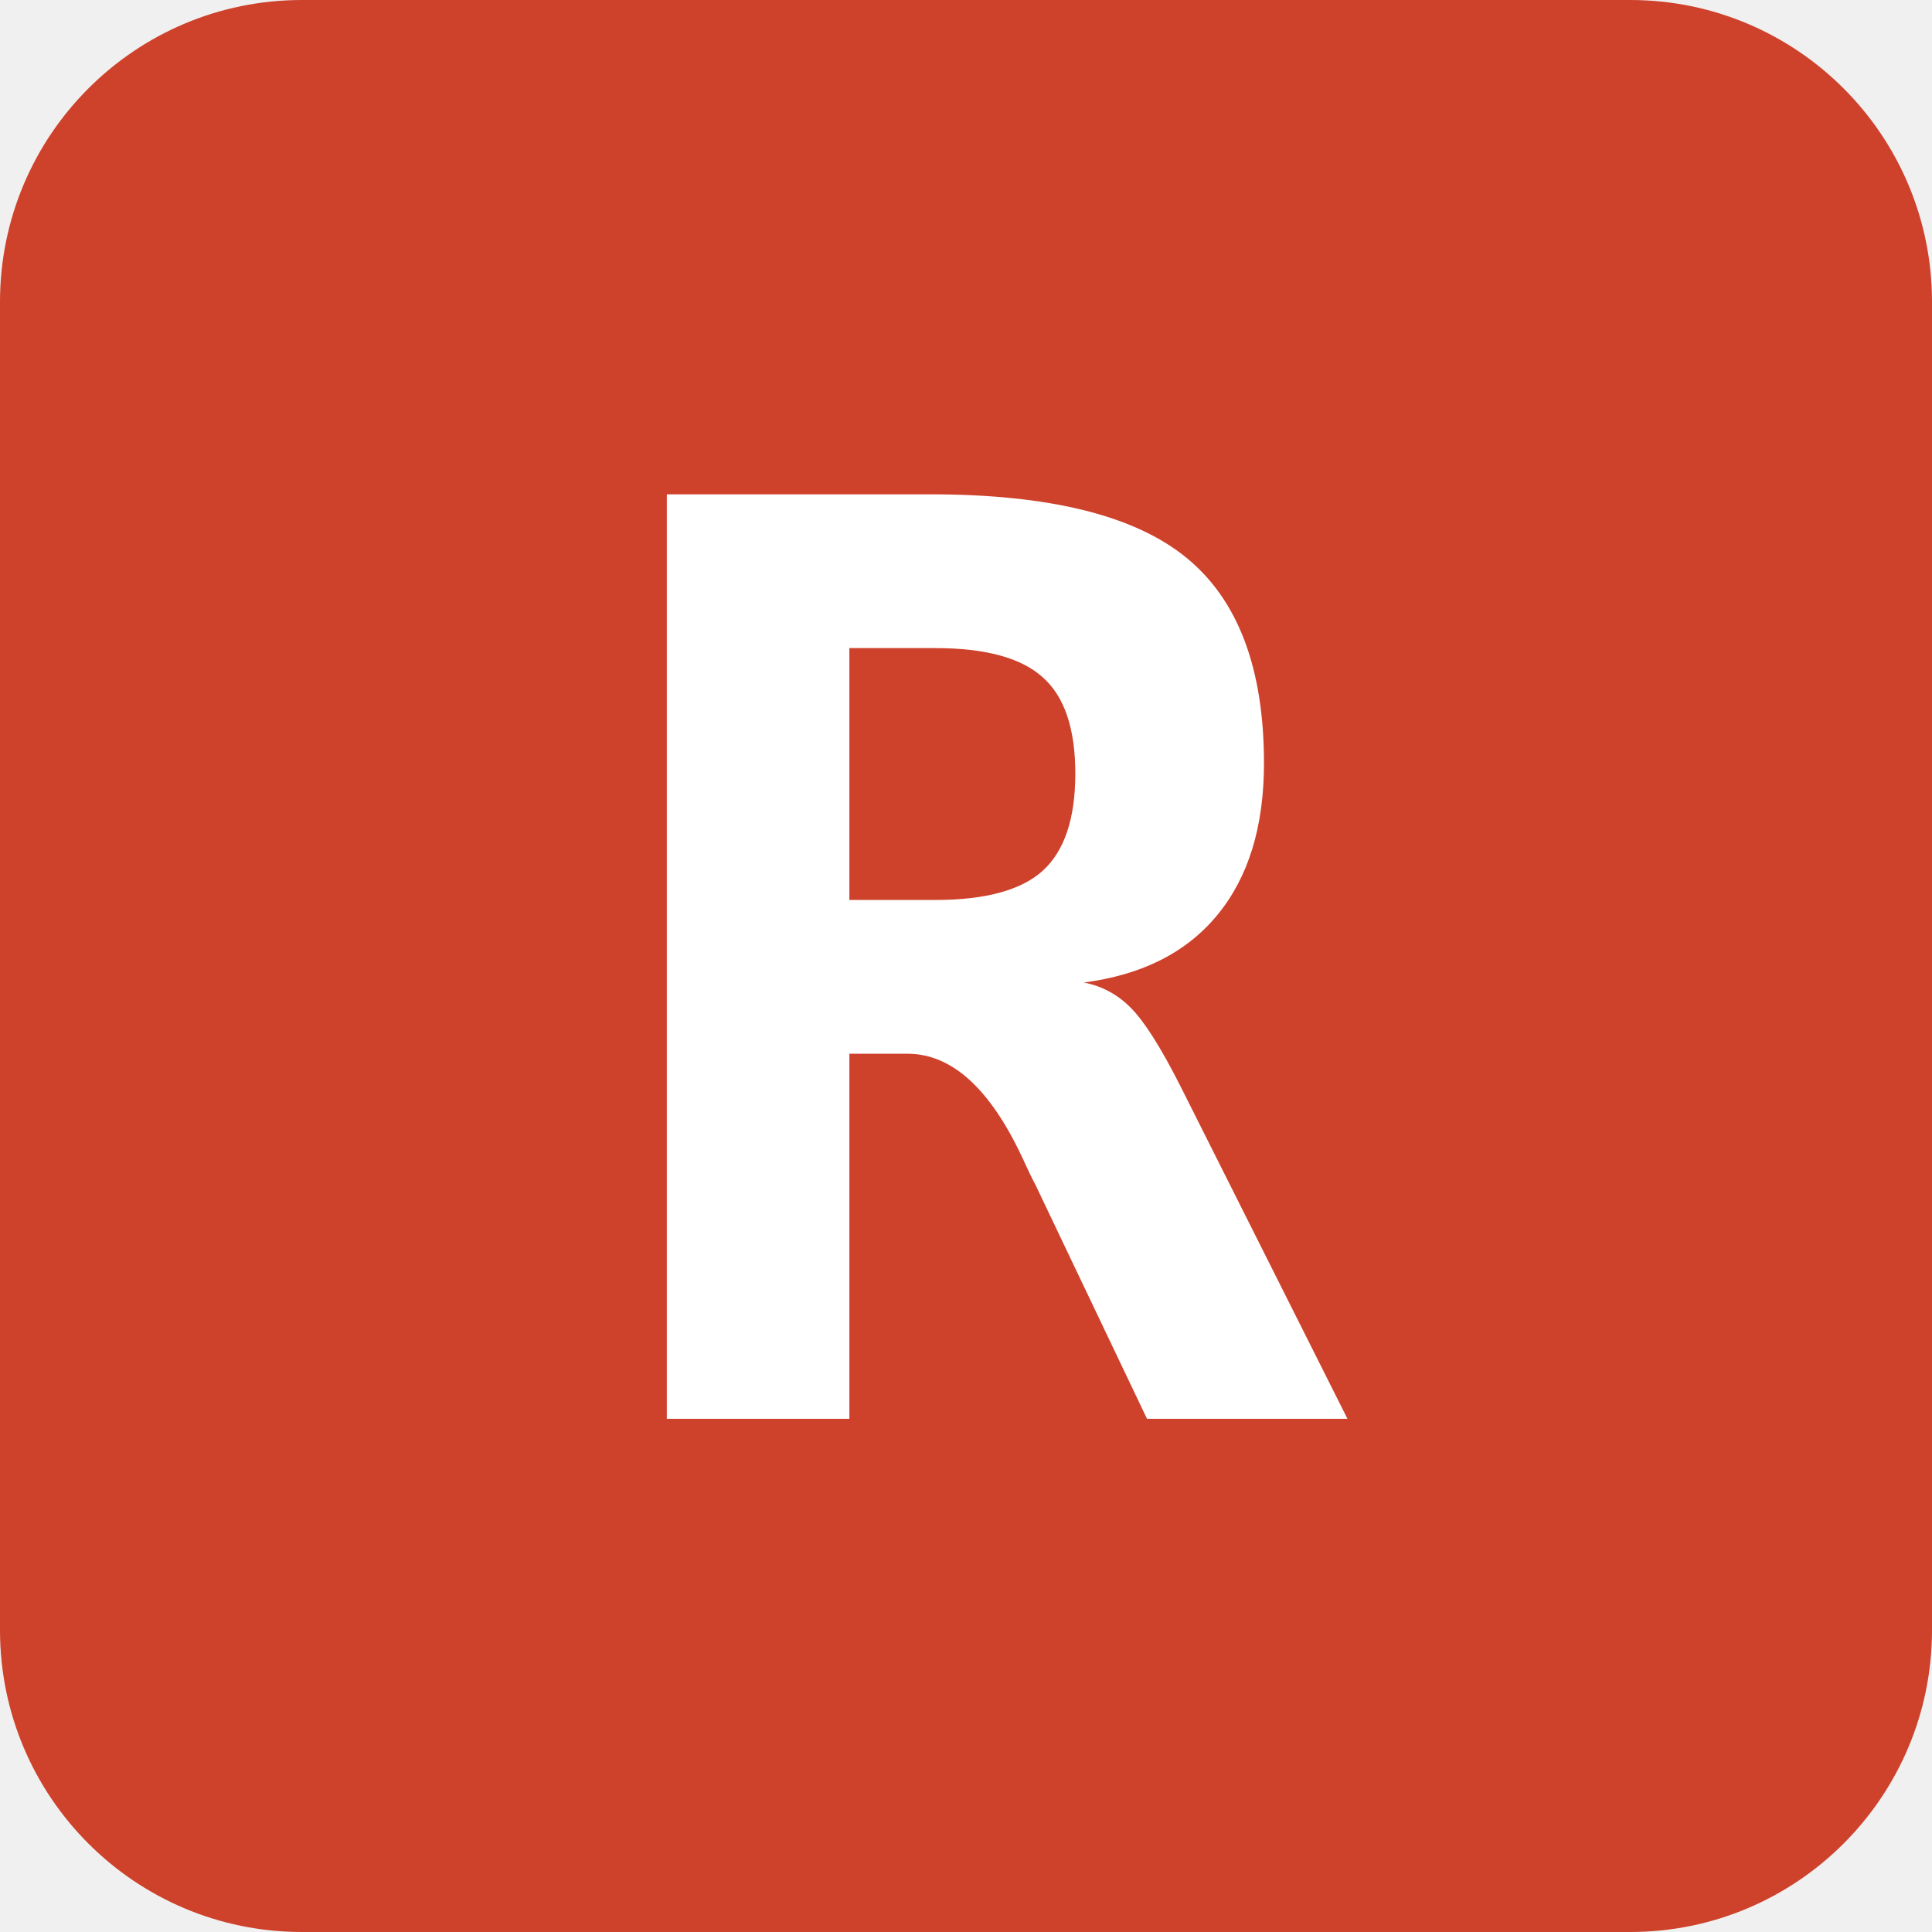
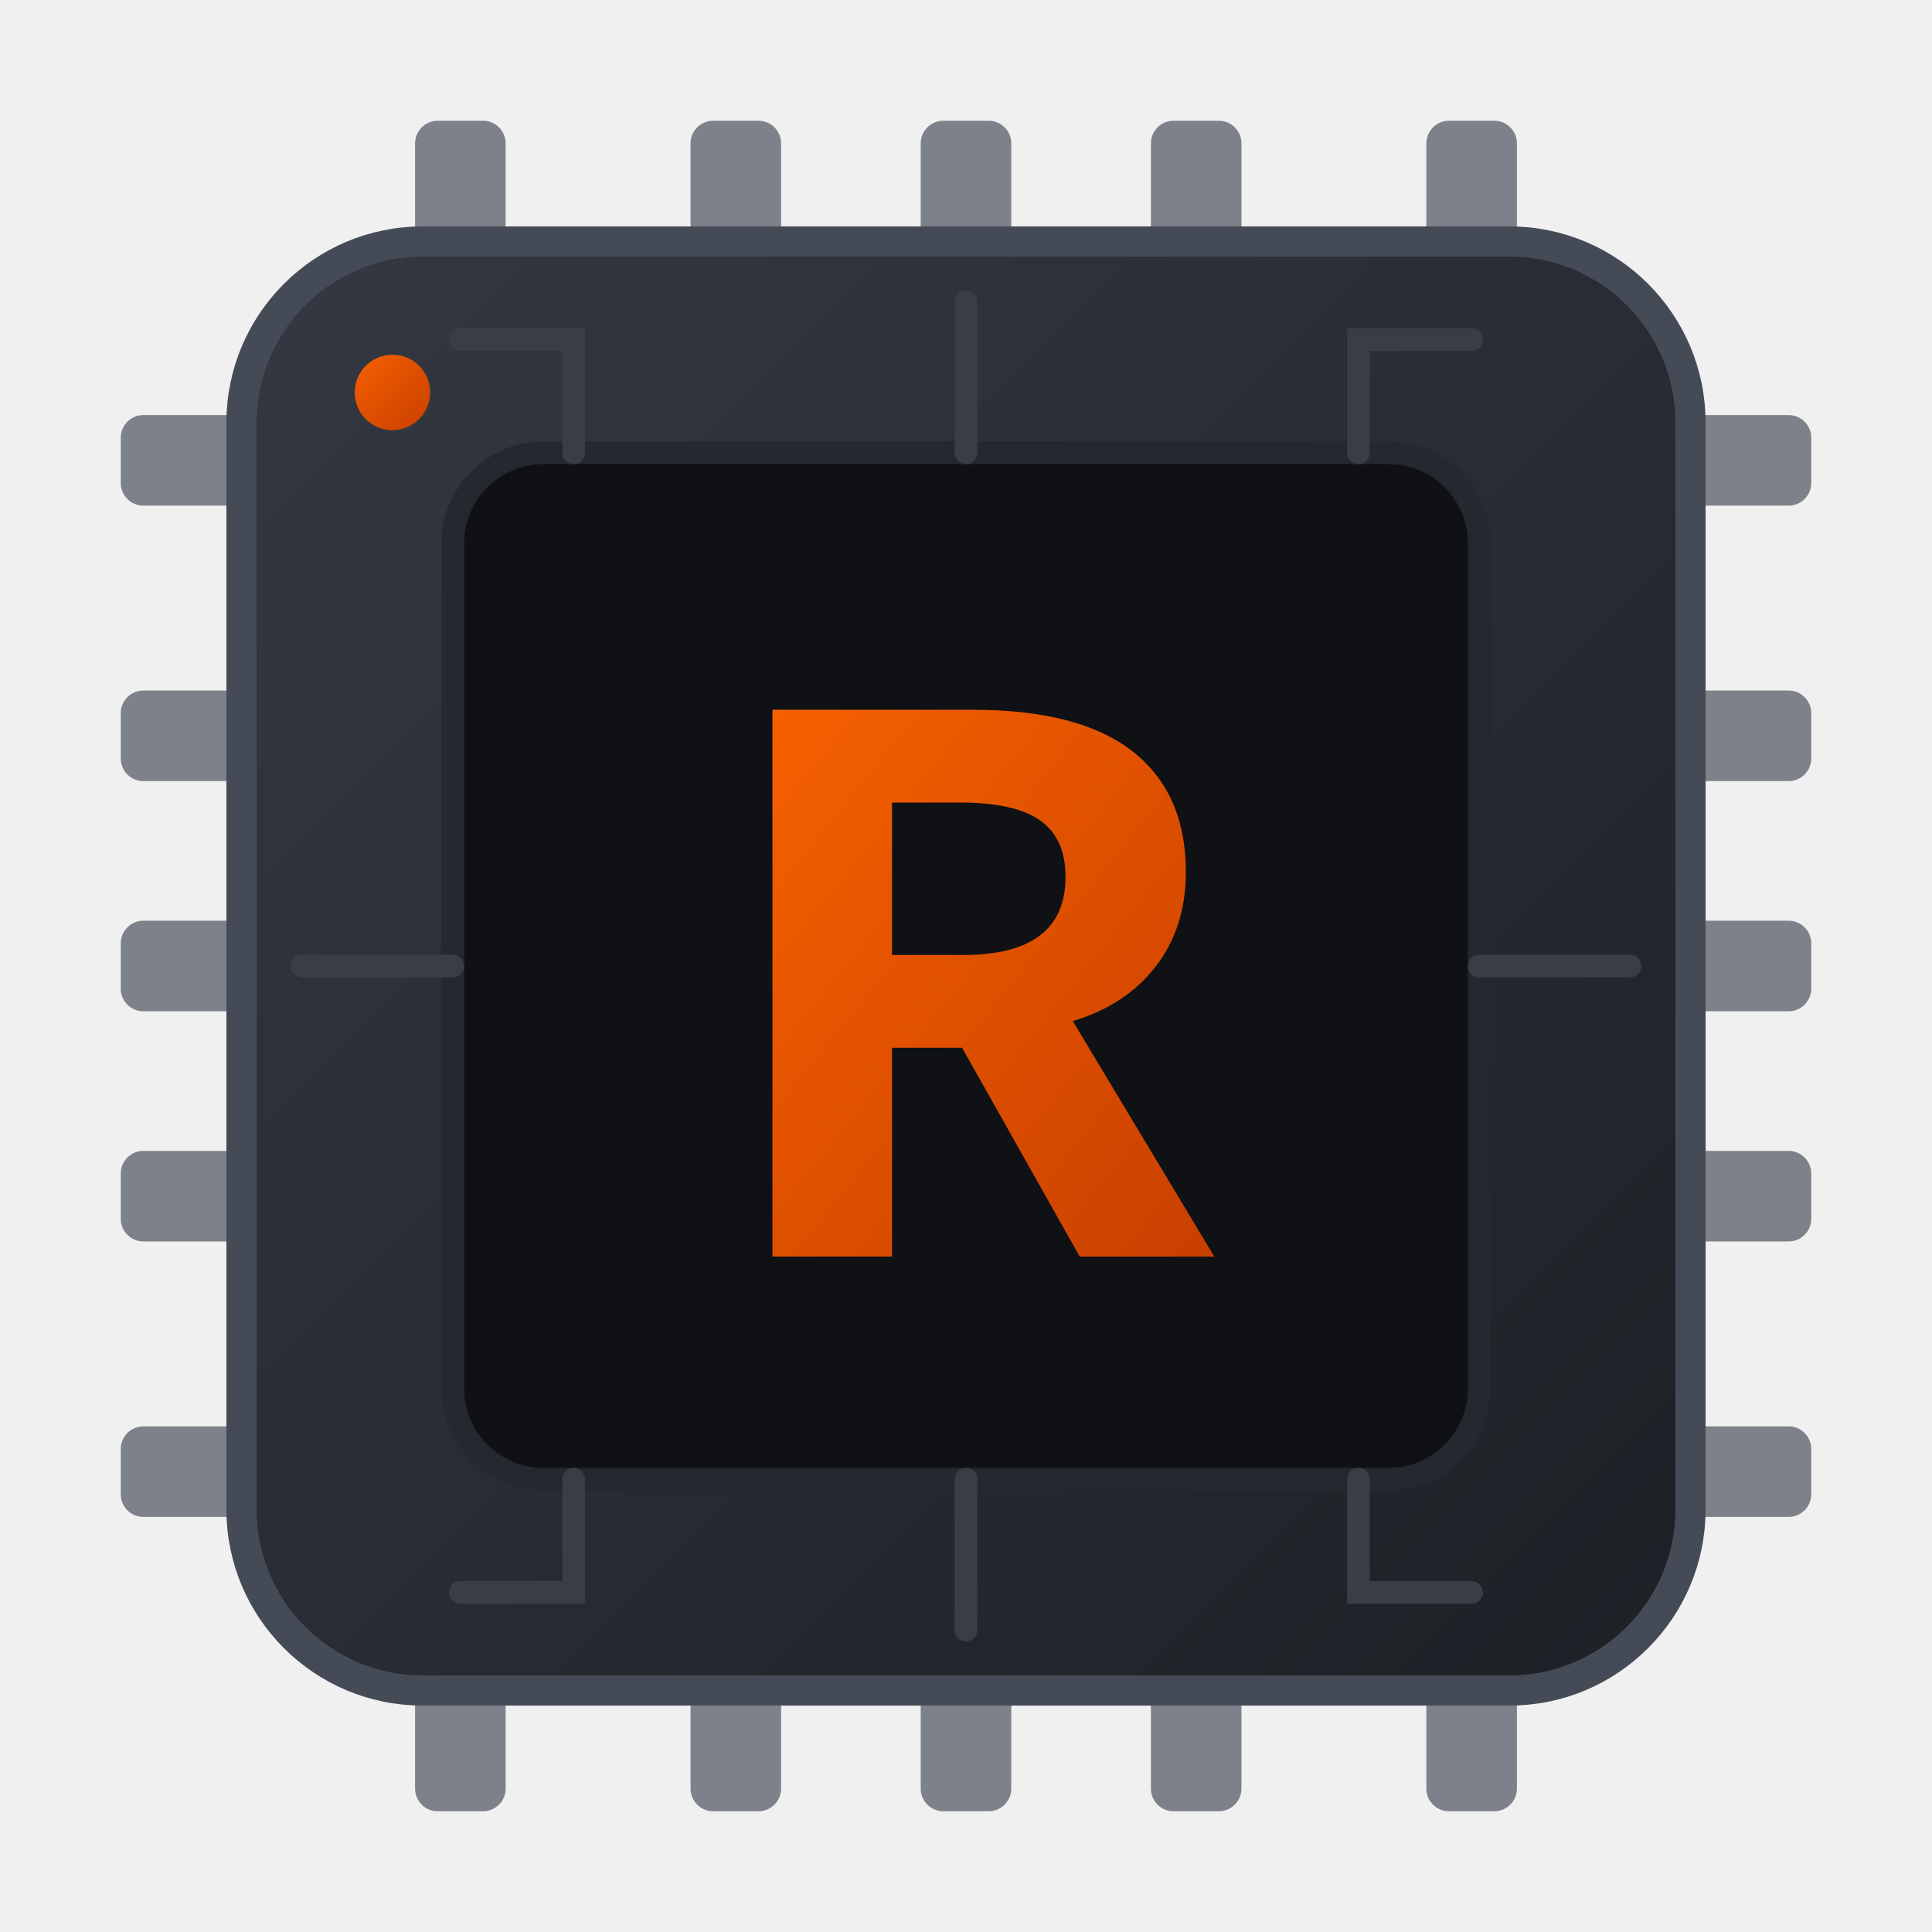
- <svg xmlns="http://www.w3.org/2000/svg" viewBox="0 0 64 64">
-   <rect width="64" height="64" rx="10" fill="#CE412B" />
-   <text x="32" y="47" font-family="monospace" font-size="42" font-weight="bold" text-anchor="middle" fill="white">R</text>
+ <svg xmlns="http://www.w3.org/2000/svg" width="512" height="512" viewBox="0 0 512 512">
+   <defs>
+     <linearGradient id="chip-bg" x1="0%" y1="0%" x2="100%" y2="100%">
+       <stop offset="0%" stop-color="#343842" />
+       <stop offset="100%" stop-color="#1d2025" />
+     </linearGradient>
+     <linearGradient id="rust-color" x1="0%" y1="0%" x2="100%" y2="100%">
+       <stop offset="0%" stop-color="#f56000" />
+       <stop offset="100%" stop-color="#c83f00" />
+     </linearGradient>
+   </defs>
+   <g fill="#7d818a">
+     <rect x="110" y="32" width="24" height="40" rx="6" />
+     <rect x="183" y="32" width="24" height="40" rx="6" />
+     <rect x="256" y="32" width="24" height="40" rx="6" transform="translate(-12, 0)" />
+     <rect x="305" y="32" width="24" height="40" rx="6" />
+     <rect x="378" y="32" width="24" height="40" rx="6" />
+     <rect x="110" y="440" width="24" height="40" rx="6" />
+     <rect x="183" y="440" width="24" height="40" rx="6" />
+     <rect x="256" y="440" width="24" height="40" rx="6" transform="translate(-12, 0)" />
+     <rect x="305" y="440" width="24" height="40" rx="6" />
+     <rect x="378" y="440" width="24" height="40" rx="6" />
+     <rect x="32" y="110" width="40" height="24" rx="6" />
+     <rect x="32" y="183" width="40" height="24" rx="6" />
+     <rect x="32" y="256" width="40" height="24" rx="6" transform="translate(0, -12)" />
+     <rect x="32" y="305" width="40" height="24" rx="6" />
+     <rect x="32" y="378" width="40" height="24" rx="6" />
+     <rect x="440" y="110" width="40" height="24" rx="6" />
+     <rect x="440" y="183" width="40" height="24" rx="6" />
+     <rect x="440" y="256" width="40" height="24" rx="6" transform="translate(0, -12)" />
+     <rect x="440" y="305" width="40" height="24" rx="6" />
+     <rect x="440" y="378" width="40" height="24" rx="6" />
+   </g>
+   <rect x="64" y="64" width="384" height="384" rx="48" fill="url(#chip-bg)" stroke="#454b56" stroke-width="8" />
+   <rect x="120" y="120" width="272" height="272" rx="24" fill="#0f1115" stroke="#25282e" stroke-width="6" />
+   <text x="256" y="333" font-family="'Trebuchet MS', 'Courier New', monospace" font-size="220" font-weight="900" fill="url(#rust-color)" text-anchor="middle">R</text>
+   <g stroke="#3a3d45" stroke-width="6" stroke-linecap="round">
+     <path d="M 120 256 L 80 256" />
+     <path d="M 392 256 L 432 256" />
+     <path d="M 256 120 L 256 80" />
+     <path d="M 256 392 L 256 432" />
+     <path d="M 152 120 L 152 90 L 122 90" fill="none" />
+     <path d="M 360 120 L 360 90 L 390 90" fill="none" />
+     <path d="M 152 392 L 152 422 L 122 422" fill="none" />
+     <path d="M 360 392 L 360 422 L 390 422" fill="none" />
+   </g>
+   <circle cx="104" cy="104" r="10" fill="url(#rust-color)" />
</svg>
